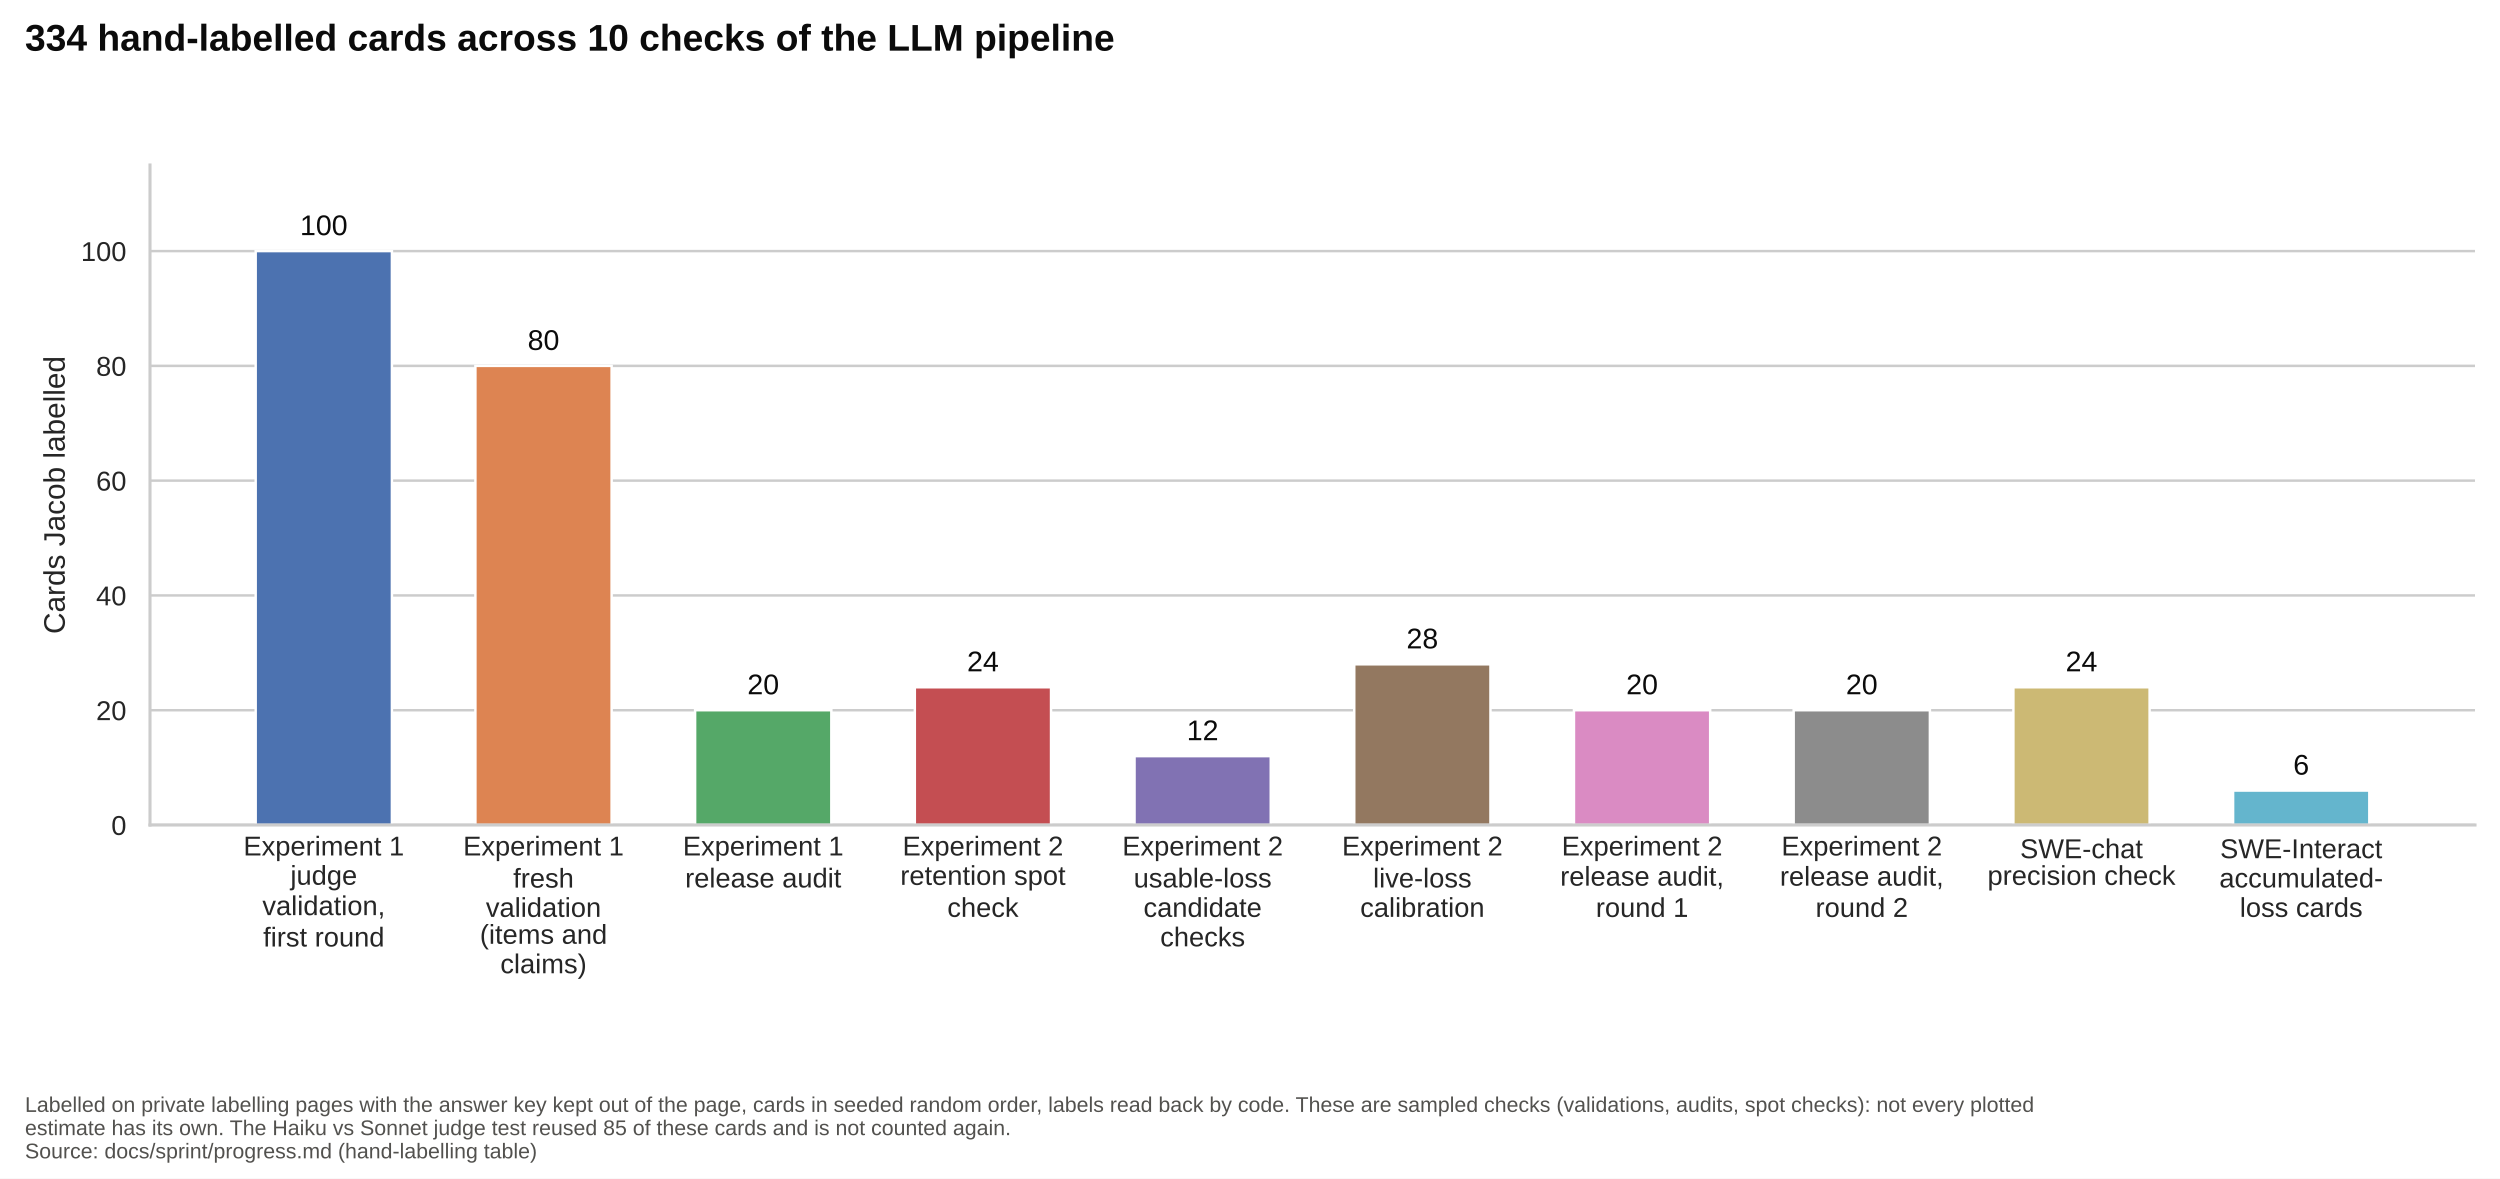
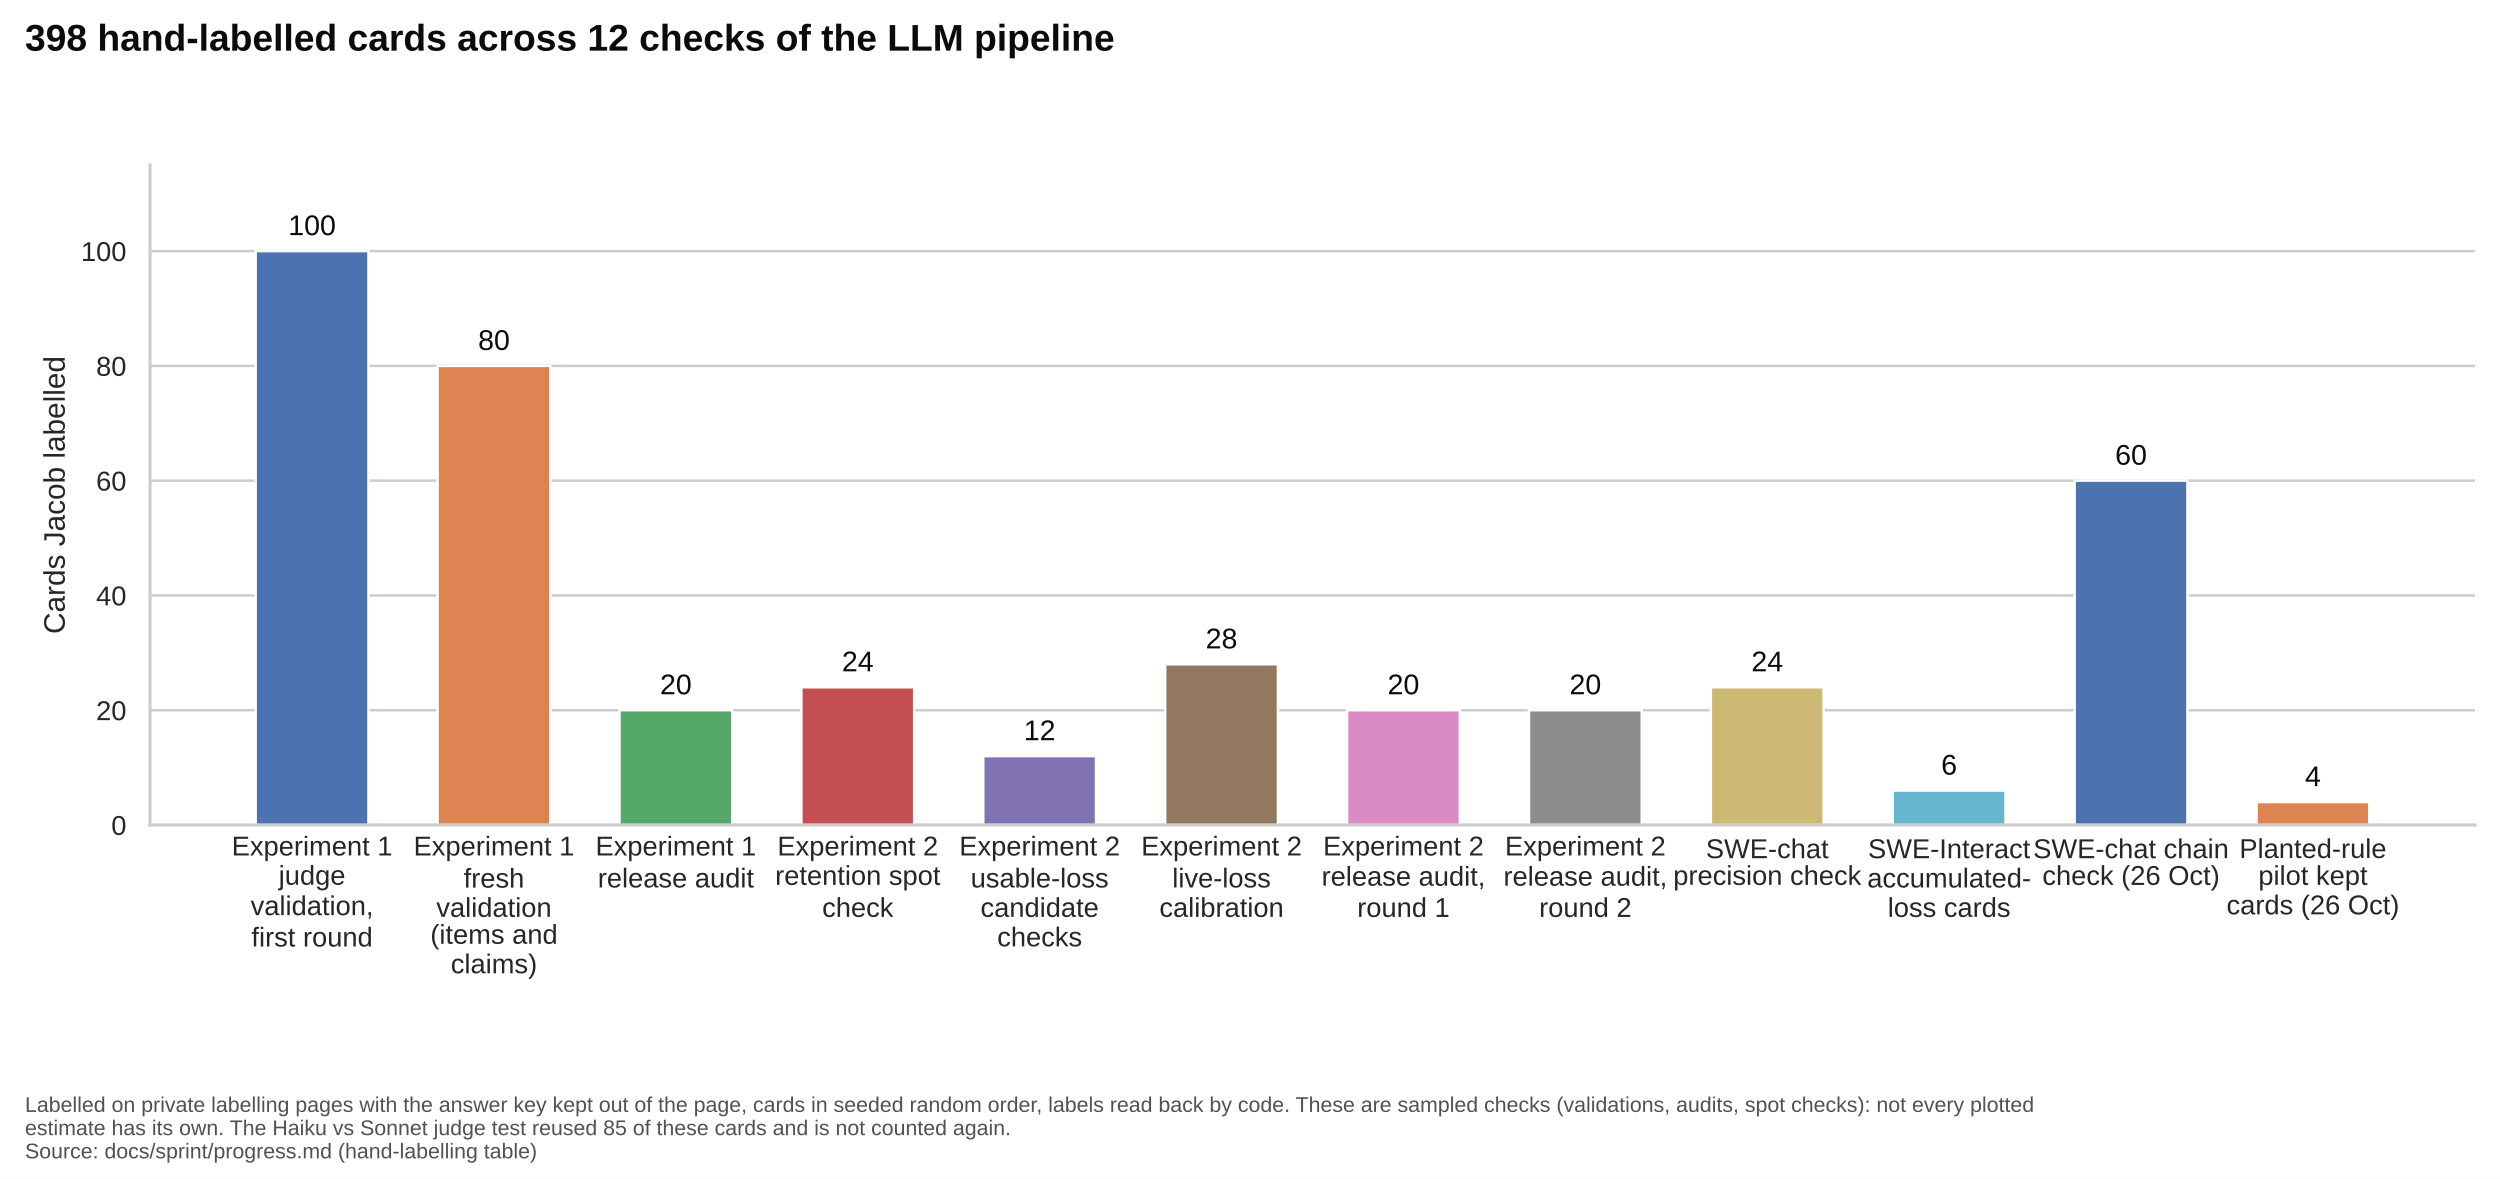
<svg xmlns="http://www.w3.org/2000/svg" width="1008pt" height="475.2pt" viewBox="0 0 1008 475.2" version="1.1">
  <defs>
    <style type="text/css">*{stroke-linejoin: round; stroke-linecap: butt}</style>
  </defs>
  <g id="figure_1">
    <g id="patch_1">
      <path d="M 0 475.2  L 1008 475.2  L 1008 0  L 0 0  z " style="fill: #ffffff" />
    </g>
    <g id="axes_1">
      <g id="patch_2">
        <path d="M 60.48 332.64  L 997.92 332.64  L 997.92 66.528  L 60.48 66.528  z " style="fill: #ffffff" />
      </g>
      <g id="matplotlib.axis_1">
        <g id="xtick_1">
          <g id="text_1">
-             <text style="font-size: 11px; font-family: 'Arial', 'DejaVu Sans', 'Liberation Sans', 'Bitstream Vera Sans', sans-serif; fill: #262626" transform="translate(98.15137 344.9359)">Experiment 1</text>
-             <text style="font-size: 11px; font-family: 'Arial', 'DejaVu Sans', 'Liberation Sans', 'Bitstream Vera Sans', sans-serif; fill: #262626" transform="translate(117.0971 356.7268)">judge</text>
-             <text style="font-size: 11px; font-family: 'Arial', 'DejaVu Sans', 'Liberation Sans', 'Bitstream Vera Sans', sans-serif; fill: #262626" transform="translate(105.7886 368.9775)">validation,</text>
-             <text style="font-size: 11px; font-family: 'Arial', 'DejaVu Sans', 'Liberation Sans', 'Bitstream Vera Sans', sans-serif; fill: #262626" transform="translate(106.1006 381.6304)">first round</text>
-             <text style="font-size: 11px; font-family: 'Arial', 'DejaVu Sans', 'Liberation Sans', 'Bitstream Vera Sans', sans-serif; fill: #262626" transform="translate(130.5532 389.5628)" />
-             <text style="font-size: 11px; font-family: 'Arial', 'DejaVu Sans', 'Liberation Sans', 'Bitstream Vera Sans', sans-serif; fill: #262626" transform="translate(130.5532 401.4345)" />
-             <text style="font-size: 11px; font-family: 'Arial', 'DejaVu Sans', 'Liberation Sans', 'Bitstream Vera Sans', sans-serif; fill: #262626" transform="translate(130.5532 413.3062)" />
+             <text style="font-size: 11px; font-family: 'Arial', 'DejaVu Sans', 'Liberation Sans', 'Bitstream Vera Sans', sans-serif; fill: #262626" transform="translate(93.42463 344.9359)">Experiment 1</text>
+             <text style="font-size: 11px; font-family: 'Arial', 'DejaVu Sans', 'Liberation Sans', 'Bitstream Vera Sans', sans-serif; fill: #262626" transform="translate(112.3704 356.7268)">judge</text>
+             <text style="font-size: 11px; font-family: 'Arial', 'DejaVu Sans', 'Liberation Sans', 'Bitstream Vera Sans', sans-serif; fill: #262626" transform="translate(101.0619 368.9775)">validation,</text>
+             <text style="font-size: 11px; font-family: 'Arial', 'DejaVu Sans', 'Liberation Sans', 'Bitstream Vera Sans', sans-serif; fill: #262626" transform="translate(101.3739 381.6304)">first round</text>
+             <text style="font-size: 11px; font-family: 'Arial', 'DejaVu Sans', 'Liberation Sans', 'Bitstream Vera Sans', sans-serif; fill: #262626" transform="translate(125.8265 389.5628)" />
+             <text style="font-size: 11px; font-family: 'Arial', 'DejaVu Sans', 'Liberation Sans', 'Bitstream Vera Sans', sans-serif; fill: #262626" transform="translate(125.8265 401.4345)" />
+             <text style="font-size: 11px; font-family: 'Arial', 'DejaVu Sans', 'Liberation Sans', 'Bitstream Vera Sans', sans-serif; fill: #262626" transform="translate(125.8265 413.3062)" />
          </g>
        </g>
        <g id="xtick_2">
          <g id="text_2">
-             <text style="font-size: 11px; font-family: 'Arial', 'DejaVu Sans', 'Liberation Sans', 'Bitstream Vera Sans', sans-serif; fill: #262626" transform="translate(186.7395 344.9359)">Experiment 1</text>
-             <text style="font-size: 11px; font-family: 'Arial', 'DejaVu Sans', 'Liberation Sans', 'Bitstream Vera Sans', sans-serif; fill: #262626" transform="translate(206.9151 357.887)">fresh</text>
-             <text style="font-size: 11px; font-family: 'Arial', 'DejaVu Sans', 'Liberation Sans', 'Bitstream Vera Sans', sans-serif; fill: #262626" transform="translate(195.9048 369.6917)">validation</text>
-             <text style="font-size: 11px; font-family: 'Arial', 'DejaVu Sans', 'Liberation Sans', 'Bitstream Vera Sans', sans-serif; fill: #262626" transform="translate(193.4667 380.5373)">(items and</text>
-             <text style="font-size: 11px; font-family: 'Arial', 'DejaVu Sans', 'Liberation Sans', 'Bitstream Vera Sans', sans-serif; fill: #262626" transform="translate(201.7262 392.409)">claims)</text>
-             <text style="font-size: 11px; font-family: 'Arial', 'DejaVu Sans', 'Liberation Sans', 'Bitstream Vera Sans', sans-serif; fill: #262626" transform="translate(219.1414 401.4345)" />
-             <text style="font-size: 11px; font-family: 'Arial', 'DejaVu Sans', 'Liberation Sans', 'Bitstream Vera Sans', sans-serif; fill: #262626" transform="translate(219.1414 413.3062)" />
+             <text style="font-size: 11px; font-family: 'Arial', 'DejaVu Sans', 'Liberation Sans', 'Bitstream Vera Sans', sans-serif; fill: #262626" transform="translate(166.7653 344.9359)">Experiment 1</text>
+             <text style="font-size: 11px; font-family: 'Arial', 'DejaVu Sans', 'Liberation Sans', 'Bitstream Vera Sans', sans-serif; fill: #262626" transform="translate(186.9408 357.887)">fresh</text>
+             <text style="font-size: 11px; font-family: 'Arial', 'DejaVu Sans', 'Liberation Sans', 'Bitstream Vera Sans', sans-serif; fill: #262626" transform="translate(175.9305 369.6917)">validation</text>
+             <text style="font-size: 11px; font-family: 'Arial', 'DejaVu Sans', 'Liberation Sans', 'Bitstream Vera Sans', sans-serif; fill: #262626" transform="translate(173.4925 380.5373)">(items and</text>
+             <text style="font-size: 11px; font-family: 'Arial', 'DejaVu Sans', 'Liberation Sans', 'Bitstream Vera Sans', sans-serif; fill: #262626" transform="translate(181.7519 392.409)">claims)</text>
+             <text style="font-size: 11px; font-family: 'Arial', 'DejaVu Sans', 'Liberation Sans', 'Bitstream Vera Sans', sans-serif; fill: #262626" transform="translate(199.1671 401.4345)" />
+             <text style="font-size: 11px; font-family: 'Arial', 'DejaVu Sans', 'Liberation Sans', 'Bitstream Vera Sans', sans-serif; fill: #262626" transform="translate(199.1671 413.3062)" />
          </g>
        </g>
        <g id="xtick_3">
          <g id="text_3">
-             <text style="font-size: 11px; font-family: 'Arial', 'DejaVu Sans', 'Liberation Sans', 'Bitstream Vera Sans', sans-serif; fill: #262626" transform="translate(275.3277 344.9359)">Experiment 1</text>
-             <text style="font-size: 11px; font-family: 'Arial', 'DejaVu Sans', 'Liberation Sans', 'Bitstream Vera Sans', sans-serif; fill: #262626" transform="translate(276.2386 357.8199)">release audit</text>
-             <text style="font-size: 11px; font-family: 'Arial', 'DejaVu Sans', 'Liberation Sans', 'Bitstream Vera Sans', sans-serif; fill: #262626" transform="translate(307.7296 365.8193)" />
-             <text style="font-size: 11px; font-family: 'Arial', 'DejaVu Sans', 'Liberation Sans', 'Bitstream Vera Sans', sans-serif; fill: #262626" transform="translate(307.7296 377.6911)" />
-             <text style="font-size: 11px; font-family: 'Arial', 'DejaVu Sans', 'Liberation Sans', 'Bitstream Vera Sans', sans-serif; fill: #262626" transform="translate(307.7296 389.5628)" />
-             <text style="font-size: 11px; font-family: 'Arial', 'DejaVu Sans', 'Liberation Sans', 'Bitstream Vera Sans', sans-serif; fill: #262626" transform="translate(307.7296 401.4345)" />
-             <text style="font-size: 11px; font-family: 'Arial', 'DejaVu Sans', 'Liberation Sans', 'Bitstream Vera Sans', sans-serif; fill: #262626" transform="translate(307.7296 413.3062)" />
+             <text style="font-size: 11px; font-family: 'Arial', 'DejaVu Sans', 'Liberation Sans', 'Bitstream Vera Sans', sans-serif; fill: #262626" transform="translate(240.1059 344.9359)">Experiment 1</text>
+             <text style="font-size: 11px; font-family: 'Arial', 'DejaVu Sans', 'Liberation Sans', 'Bitstream Vera Sans', sans-serif; fill: #262626" transform="translate(241.0168 357.8199)">release audit</text>
+             <text style="font-size: 11px; font-family: 'Arial', 'DejaVu Sans', 'Liberation Sans', 'Bitstream Vera Sans', sans-serif; fill: #262626" transform="translate(272.5078 365.8193)" />
+             <text style="font-size: 11px; font-family: 'Arial', 'DejaVu Sans', 'Liberation Sans', 'Bitstream Vera Sans', sans-serif; fill: #262626" transform="translate(272.5078 377.6911)" />
+             <text style="font-size: 11px; font-family: 'Arial', 'DejaVu Sans', 'Liberation Sans', 'Bitstream Vera Sans', sans-serif; fill: #262626" transform="translate(272.5078 389.5628)" />
+             <text style="font-size: 11px; font-family: 'Arial', 'DejaVu Sans', 'Liberation Sans', 'Bitstream Vera Sans', sans-serif; fill: #262626" transform="translate(272.5078 401.4345)" />
+             <text style="font-size: 11px; font-family: 'Arial', 'DejaVu Sans', 'Liberation Sans', 'Bitstream Vera Sans', sans-serif; fill: #262626" transform="translate(272.5078 413.3062)" />
          </g>
        </g>
        <g id="xtick_4">
          <g id="text_4">
-             <text style="font-size: 11px; font-family: 'Arial', 'DejaVu Sans', 'Liberation Sans', 'Bitstream Vera Sans', sans-serif; fill: #262626" transform="translate(363.9159 344.9359)">Experiment 2</text>
-             <text style="font-size: 11px; font-family: 'Arial', 'DejaVu Sans', 'Liberation Sans', 'Bitstream Vera Sans', sans-serif; fill: #262626" transform="translate(362.9929 356.7913)">retention spot</text>
-             <text style="font-size: 11px; font-family: 'Arial', 'DejaVu Sans', 'Liberation Sans', 'Bitstream Vera Sans', sans-serif; fill: #262626" transform="translate(381.9507 369.6917)">check</text>
-             <text style="font-size: 11px; font-family: 'Arial', 'DejaVu Sans', 'Liberation Sans', 'Bitstream Vera Sans', sans-serif; fill: #262626" transform="translate(396.3177 377.6911)" />
-             <text style="font-size: 11px; font-family: 'Arial', 'DejaVu Sans', 'Liberation Sans', 'Bitstream Vera Sans', sans-serif; fill: #262626" transform="translate(396.3177 389.5628)" />
-             <text style="font-size: 11px; font-family: 'Arial', 'DejaVu Sans', 'Liberation Sans', 'Bitstream Vera Sans', sans-serif; fill: #262626" transform="translate(396.3177 401.4345)" />
-             <text style="font-size: 11px; font-family: 'Arial', 'DejaVu Sans', 'Liberation Sans', 'Bitstream Vera Sans', sans-serif; fill: #262626" transform="translate(396.3177 413.3062)" />
+             <text style="font-size: 11px; font-family: 'Arial', 'DejaVu Sans', 'Liberation Sans', 'Bitstream Vera Sans', sans-serif; fill: #262626" transform="translate(313.4465 344.9359)">Experiment 2</text>
+             <text style="font-size: 11px; font-family: 'Arial', 'DejaVu Sans', 'Liberation Sans', 'Bitstream Vera Sans', sans-serif; fill: #262626" transform="translate(312.5236 356.7913)">retention spot</text>
+             <text style="font-size: 11px; font-family: 'Arial', 'DejaVu Sans', 'Liberation Sans', 'Bitstream Vera Sans', sans-serif; fill: #262626" transform="translate(331.4814 369.6917)">check</text>
+             <text style="font-size: 11px; font-family: 'Arial', 'DejaVu Sans', 'Liberation Sans', 'Bitstream Vera Sans', sans-serif; fill: #262626" transform="translate(345.8484 377.6911)" />
+             <text style="font-size: 11px; font-family: 'Arial', 'DejaVu Sans', 'Liberation Sans', 'Bitstream Vera Sans', sans-serif; fill: #262626" transform="translate(345.8484 389.5628)" />
+             <text style="font-size: 11px; font-family: 'Arial', 'DejaVu Sans', 'Liberation Sans', 'Bitstream Vera Sans', sans-serif; fill: #262626" transform="translate(345.8484 401.4345)" />
+             <text style="font-size: 11px; font-family: 'Arial', 'DejaVu Sans', 'Liberation Sans', 'Bitstream Vera Sans', sans-serif; fill: #262626" transform="translate(345.8484 413.3062)" />
          </g>
        </g>
        <g id="xtick_5">
          <g id="text_5">
-             <text style="font-size: 11px; font-family: 'Arial', 'DejaVu Sans', 'Liberation Sans', 'Bitstream Vera Sans', sans-serif; fill: #262626" transform="translate(452.504 344.9359)">Experiment 2</text>
-             <text style="font-size: 11px; font-family: 'Arial', 'DejaVu Sans', 'Liberation Sans', 'Bitstream Vera Sans', sans-serif; fill: #262626" transform="translate(457.0879 357.8199)">usable-loss</text>
-             <text style="font-size: 11px; font-family: 'Arial', 'DejaVu Sans', 'Liberation Sans', 'Bitstream Vera Sans', sans-serif; fill: #262626" transform="translate(461.0548 369.6917)">candidate</text>
-             <text style="font-size: 11px; font-family: 'Arial', 'DejaVu Sans', 'Liberation Sans', 'Bitstream Vera Sans', sans-serif; fill: #262626" transform="translate(467.7889 381.5634)">checks</text>
-             <text style="font-size: 11px; font-family: 'Arial', 'DejaVu Sans', 'Liberation Sans', 'Bitstream Vera Sans', sans-serif; fill: #262626" transform="translate(484.9059 389.5628)" />
-             <text style="font-size: 11px; font-family: 'Arial', 'DejaVu Sans', 'Liberation Sans', 'Bitstream Vera Sans', sans-serif; fill: #262626" transform="translate(484.9059 401.4345)" />
-             <text style="font-size: 11px; font-family: 'Arial', 'DejaVu Sans', 'Liberation Sans', 'Bitstream Vera Sans', sans-serif; fill: #262626" transform="translate(484.9059 413.3062)" />
+             <text style="font-size: 11px; font-family: 'Arial', 'DejaVu Sans', 'Liberation Sans', 'Bitstream Vera Sans', sans-serif; fill: #262626" transform="translate(386.7872 344.9359)">Experiment 2</text>
+             <text style="font-size: 11px; font-family: 'Arial', 'DejaVu Sans', 'Liberation Sans', 'Bitstream Vera Sans', sans-serif; fill: #262626" transform="translate(391.3711 357.8199)">usable-loss</text>
+             <text style="font-size: 11px; font-family: 'Arial', 'DejaVu Sans', 'Liberation Sans', 'Bitstream Vera Sans', sans-serif; fill: #262626" transform="translate(395.338 369.6917)">candidate</text>
+             <text style="font-size: 11px; font-family: 'Arial', 'DejaVu Sans', 'Liberation Sans', 'Bitstream Vera Sans', sans-serif; fill: #262626" transform="translate(402.072 381.5634)">checks</text>
+             <text style="font-size: 11px; font-family: 'Arial', 'DejaVu Sans', 'Liberation Sans', 'Bitstream Vera Sans', sans-serif; fill: #262626" transform="translate(419.189 389.5628)" />
+             <text style="font-size: 11px; font-family: 'Arial', 'DejaVu Sans', 'Liberation Sans', 'Bitstream Vera Sans', sans-serif; fill: #262626" transform="translate(419.189 401.4345)" />
+             <text style="font-size: 11px; font-family: 'Arial', 'DejaVu Sans', 'Liberation Sans', 'Bitstream Vera Sans', sans-serif; fill: #262626" transform="translate(419.189 413.3062)" />
          </g>
        </g>
        <g id="xtick_6">
          <g id="text_6">
-             <text style="font-size: 11px; font-family: 'Arial', 'DejaVu Sans', 'Liberation Sans', 'Bitstream Vera Sans', sans-serif; fill: #262626" transform="translate(541.0922 344.9359)">Experiment 2</text>
-             <text style="font-size: 11px; font-family: 'Arial', 'DejaVu Sans', 'Liberation Sans', 'Bitstream Vera Sans', sans-serif; fill: #262626" transform="translate(553.6296 357.8199)">live-loss</text>
-             <text style="font-size: 11px; font-family: 'Arial', 'DejaVu Sans', 'Liberation Sans', 'Bitstream Vera Sans', sans-serif; fill: #262626" transform="translate(548.4261 369.6917)">calibration</text>
-             <text style="font-size: 11px; font-family: 'Arial', 'DejaVu Sans', 'Liberation Sans', 'Bitstream Vera Sans', sans-serif; fill: #262626" transform="translate(573.4941 377.6911)" />
-             <text style="font-size: 11px; font-family: 'Arial', 'DejaVu Sans', 'Liberation Sans', 'Bitstream Vera Sans', sans-serif; fill: #262626" transform="translate(573.4941 389.5628)" />
-             <text style="font-size: 11px; font-family: 'Arial', 'DejaVu Sans', 'Liberation Sans', 'Bitstream Vera Sans', sans-serif; fill: #262626" transform="translate(573.4941 401.4345)" />
-             <text style="font-size: 11px; font-family: 'Arial', 'DejaVu Sans', 'Liberation Sans', 'Bitstream Vera Sans', sans-serif; fill: #262626" transform="translate(573.4941 413.3062)" />
+             <text style="font-size: 11px; font-family: 'Arial', 'DejaVu Sans', 'Liberation Sans', 'Bitstream Vera Sans', sans-serif; fill: #262626" transform="translate(460.1278 344.9359)">Experiment 2</text>
+             <text style="font-size: 11px; font-family: 'Arial', 'DejaVu Sans', 'Liberation Sans', 'Bitstream Vera Sans', sans-serif; fill: #262626" transform="translate(472.6652 357.8199)">live-loss</text>
+             <text style="font-size: 11px; font-family: 'Arial', 'DejaVu Sans', 'Liberation Sans', 'Bitstream Vera Sans', sans-serif; fill: #262626" transform="translate(467.4617 369.6917)">calibration</text>
+             <text style="font-size: 11px; font-family: 'Arial', 'DejaVu Sans', 'Liberation Sans', 'Bitstream Vera Sans', sans-serif; fill: #262626" transform="translate(492.5297 377.6911)" />
+             <text style="font-size: 11px; font-family: 'Arial', 'DejaVu Sans', 'Liberation Sans', 'Bitstream Vera Sans', sans-serif; fill: #262626" transform="translate(492.5297 389.5628)" />
+             <text style="font-size: 11px; font-family: 'Arial', 'DejaVu Sans', 'Liberation Sans', 'Bitstream Vera Sans', sans-serif; fill: #262626" transform="translate(492.5297 401.4345)" />
+             <text style="font-size: 11px; font-family: 'Arial', 'DejaVu Sans', 'Liberation Sans', 'Bitstream Vera Sans', sans-serif; fill: #262626" transform="translate(492.5297 413.3062)" />
          </g>
        </g>
        <g id="xtick_7">
          <g id="text_7">
-             <text style="font-size: 11px; font-family: 'Arial', 'DejaVu Sans', 'Liberation Sans', 'Bitstream Vera Sans', sans-serif; fill: #262626" transform="translate(629.6804 344.9359)">Experiment 2</text>
-             <text style="font-size: 11px; font-family: 'Arial', 'DejaVu Sans', 'Liberation Sans', 'Bitstream Vera Sans', sans-serif; fill: #262626" transform="translate(629.0633 357.1058)">release audit,</text>
-             <text style="font-size: 11px; font-family: 'Arial', 'DejaVu Sans', 'Liberation Sans', 'Bitstream Vera Sans', sans-serif; fill: #262626" transform="translate(643.4304 369.708)">round 1</text>
-             <text style="font-size: 11px; font-family: 'Arial', 'DejaVu Sans', 'Liberation Sans', 'Bitstream Vera Sans', sans-serif; fill: #262626" transform="translate(662.0823 377.6911)" />
-             <text style="font-size: 11px; font-family: 'Arial', 'DejaVu Sans', 'Liberation Sans', 'Bitstream Vera Sans', sans-serif; fill: #262626" transform="translate(662.0823 389.5628)" />
-             <text style="font-size: 11px; font-family: 'Arial', 'DejaVu Sans', 'Liberation Sans', 'Bitstream Vera Sans', sans-serif; fill: #262626" transform="translate(662.0823 401.4345)" />
-             <text style="font-size: 11px; font-family: 'Arial', 'DejaVu Sans', 'Liberation Sans', 'Bitstream Vera Sans', sans-serif; fill: #262626" transform="translate(662.0823 413.3062)" />
+             <text style="font-size: 11px; font-family: 'Arial', 'DejaVu Sans', 'Liberation Sans', 'Bitstream Vera Sans', sans-serif; fill: #262626" transform="translate(533.4684 344.9359)">Experiment 2</text>
+             <text style="font-size: 11px; font-family: 'Arial', 'DejaVu Sans', 'Liberation Sans', 'Bitstream Vera Sans', sans-serif; fill: #262626" transform="translate(532.8514 357.1058)">release audit,</text>
+             <text style="font-size: 11px; font-family: 'Arial', 'DejaVu Sans', 'Liberation Sans', 'Bitstream Vera Sans', sans-serif; fill: #262626" transform="translate(547.2184 369.708)">round 1</text>
+             <text style="font-size: 11px; font-family: 'Arial', 'DejaVu Sans', 'Liberation Sans', 'Bitstream Vera Sans', sans-serif; fill: #262626" transform="translate(565.8703 377.6911)" />
+             <text style="font-size: 11px; font-family: 'Arial', 'DejaVu Sans', 'Liberation Sans', 'Bitstream Vera Sans', sans-serif; fill: #262626" transform="translate(565.8703 389.5628)" />
+             <text style="font-size: 11px; font-family: 'Arial', 'DejaVu Sans', 'Liberation Sans', 'Bitstream Vera Sans', sans-serif; fill: #262626" transform="translate(565.8703 401.4345)" />
+             <text style="font-size: 11px; font-family: 'Arial', 'DejaVu Sans', 'Liberation Sans', 'Bitstream Vera Sans', sans-serif; fill: #262626" transform="translate(565.8703 413.3062)" />
          </g>
        </g>
        <g id="xtick_8">
          <g id="text_8">
-             <text style="font-size: 11px; font-family: 'Arial', 'DejaVu Sans', 'Liberation Sans', 'Bitstream Vera Sans', sans-serif; fill: #262626" transform="translate(718.2685 344.9359)">Experiment 2</text>
-             <text style="font-size: 11px; font-family: 'Arial', 'DejaVu Sans', 'Liberation Sans', 'Bitstream Vera Sans', sans-serif; fill: #262626" transform="translate(717.6515 357.1058)">release audit,</text>
-             <text style="font-size: 11px; font-family: 'Arial', 'DejaVu Sans', 'Liberation Sans', 'Bitstream Vera Sans', sans-serif; fill: #262626" transform="translate(732.0185 369.708)">round 2</text>
-             <text style="font-size: 11px; font-family: 'Arial', 'DejaVu Sans', 'Liberation Sans', 'Bitstream Vera Sans', sans-serif; fill: #262626" transform="translate(750.6704 377.6911)" />
-             <text style="font-size: 11px; font-family: 'Arial', 'DejaVu Sans', 'Liberation Sans', 'Bitstream Vera Sans', sans-serif; fill: #262626" transform="translate(750.6704 389.5628)" />
-             <text style="font-size: 11px; font-family: 'Arial', 'DejaVu Sans', 'Liberation Sans', 'Bitstream Vera Sans', sans-serif; fill: #262626" transform="translate(750.6704 401.4345)" />
-             <text style="font-size: 11px; font-family: 'Arial', 'DejaVu Sans', 'Liberation Sans', 'Bitstream Vera Sans', sans-serif; fill: #262626" transform="translate(750.6704 413.3062)" />
+             <text style="font-size: 11px; font-family: 'Arial', 'DejaVu Sans', 'Liberation Sans', 'Bitstream Vera Sans', sans-serif; fill: #262626" transform="translate(606.8091 344.9359)">Experiment 2</text>
+             <text style="font-size: 11px; font-family: 'Arial', 'DejaVu Sans', 'Liberation Sans', 'Bitstream Vera Sans', sans-serif; fill: #262626" transform="translate(606.192 357.1058)">release audit,</text>
+             <text style="font-size: 11px; font-family: 'Arial', 'DejaVu Sans', 'Liberation Sans', 'Bitstream Vera Sans', sans-serif; fill: #262626" transform="translate(620.5591 369.708)">round 2</text>
+             <text style="font-size: 11px; font-family: 'Arial', 'DejaVu Sans', 'Liberation Sans', 'Bitstream Vera Sans', sans-serif; fill: #262626" transform="translate(639.211 377.6911)" />
+             <text style="font-size: 11px; font-family: 'Arial', 'DejaVu Sans', 'Liberation Sans', 'Bitstream Vera Sans', sans-serif; fill: #262626" transform="translate(639.211 389.5628)" />
+             <text style="font-size: 11px; font-family: 'Arial', 'DejaVu Sans', 'Liberation Sans', 'Bitstream Vera Sans', sans-serif; fill: #262626" transform="translate(639.211 401.4345)" />
+             <text style="font-size: 11px; font-family: 'Arial', 'DejaVu Sans', 'Liberation Sans', 'Bitstream Vera Sans', sans-serif; fill: #262626" transform="translate(639.211 413.3062)" />
          </g>
        </g>
        <g id="xtick_9">
          <g id="text_9">
-             <text style="font-size: 11px; font-family: 'Arial', 'DejaVu Sans', 'Liberation Sans', 'Bitstream Vera Sans', sans-serif; fill: #262626" transform="translate(814.5034 346.0127)">SWE-chat</text>
-             <text style="font-size: 11px; font-family: 'Arial', 'DejaVu Sans', 'Liberation Sans', 'Bitstream Vera Sans', sans-serif; fill: #262626" transform="translate(801.3541 356.7913)">precision check</text>
-             <text style="font-size: 11px; font-family: 'Arial', 'DejaVu Sans', 'Liberation Sans', 'Bitstream Vera Sans', sans-serif; fill: #262626" transform="translate(839.2586 365.8193)" />
-             <text style="font-size: 11px; font-family: 'Arial', 'DejaVu Sans', 'Liberation Sans', 'Bitstream Vera Sans', sans-serif; fill: #262626" transform="translate(839.2586 377.6911)" />
-             <text style="font-size: 11px; font-family: 'Arial', 'DejaVu Sans', 'Liberation Sans', 'Bitstream Vera Sans', sans-serif; fill: #262626" transform="translate(839.2586 389.5628)" />
-             <text style="font-size: 11px; font-family: 'Arial', 'DejaVu Sans', 'Liberation Sans', 'Bitstream Vera Sans', sans-serif; fill: #262626" transform="translate(839.2586 401.4345)" />
-             <text style="font-size: 11px; font-family: 'Arial', 'DejaVu Sans', 'Liberation Sans', 'Bitstream Vera Sans', sans-serif; fill: #262626" transform="translate(839.2586 413.3062)" />
+             <text style="font-size: 11px; font-family: 'Arial', 'DejaVu Sans', 'Liberation Sans', 'Bitstream Vera Sans', sans-serif; fill: #262626" transform="translate(687.7964 346.0127)">SWE-chat</text>
+             <text style="font-size: 11px; font-family: 'Arial', 'DejaVu Sans', 'Liberation Sans', 'Bitstream Vera Sans', sans-serif; fill: #262626" transform="translate(674.6471 356.7913)">precision check</text>
+             <text style="font-size: 11px; font-family: 'Arial', 'DejaVu Sans', 'Liberation Sans', 'Bitstream Vera Sans', sans-serif; fill: #262626" transform="translate(712.5516 365.8193)" />
+             <text style="font-size: 11px; font-family: 'Arial', 'DejaVu Sans', 'Liberation Sans', 'Bitstream Vera Sans', sans-serif; fill: #262626" transform="translate(712.5516 377.6911)" />
+             <text style="font-size: 11px; font-family: 'Arial', 'DejaVu Sans', 'Liberation Sans', 'Bitstream Vera Sans', sans-serif; fill: #262626" transform="translate(712.5516 389.5628)" />
+             <text style="font-size: 11px; font-family: 'Arial', 'DejaVu Sans', 'Liberation Sans', 'Bitstream Vera Sans', sans-serif; fill: #262626" transform="translate(712.5516 401.4345)" />
+             <text style="font-size: 11px; font-family: 'Arial', 'DejaVu Sans', 'Liberation Sans', 'Bitstream Vera Sans', sans-serif; fill: #262626" transform="translate(712.5516 413.3062)" />
          </g>
        </g>
        <g id="xtick_10">
          <g id="text_10">
-             <text style="font-size: 11px; font-family: 'Arial', 'DejaVu Sans', 'Liberation Sans', 'Bitstream Vera Sans', sans-serif; fill: #262626" transform="translate(895.1458 346.0127)">SWE-Interact</text>
-             <text style="font-size: 11px; font-family: 'Arial', 'DejaVu Sans', 'Liberation Sans', 'Bitstream Vera Sans', sans-serif; fill: #262626" transform="translate(894.833 357.8199)">accumulated-</text>
-             <text style="font-size: 11px; font-family: 'Arial', 'DejaVu Sans', 'Liberation Sans', 'Bitstream Vera Sans', sans-serif; fill: #262626" transform="translate(903.0899 369.6917)">loss cards</text>
-             <text style="font-size: 11px; font-family: 'Arial', 'DejaVu Sans', 'Liberation Sans', 'Bitstream Vera Sans', sans-serif; fill: #262626" transform="translate(927.8468 377.6911)" />
-             <text style="font-size: 11px; font-family: 'Arial', 'DejaVu Sans', 'Liberation Sans', 'Bitstream Vera Sans', sans-serif; fill: #262626" transform="translate(927.8468 389.5628)" />
-             <text style="font-size: 11px; font-family: 'Arial', 'DejaVu Sans', 'Liberation Sans', 'Bitstream Vera Sans', sans-serif; fill: #262626" transform="translate(927.8468 401.4345)" />
-             <text style="font-size: 11px; font-family: 'Arial', 'DejaVu Sans', 'Liberation Sans', 'Bitstream Vera Sans', sans-serif; fill: #262626" transform="translate(927.8468 413.3062)" />
+             <text style="font-size: 11px; font-family: 'Arial', 'DejaVu Sans', 'Liberation Sans', 'Bitstream Vera Sans', sans-serif; fill: #262626" transform="translate(753.1913 346.0127)">SWE-Interact</text>
+             <text style="font-size: 11px; font-family: 'Arial', 'DejaVu Sans', 'Liberation Sans', 'Bitstream Vera Sans', sans-serif; fill: #262626" transform="translate(752.8785 357.8199)">accumulated-</text>
+             <text style="font-size: 11px; font-family: 'Arial', 'DejaVu Sans', 'Liberation Sans', 'Bitstream Vera Sans', sans-serif; fill: #262626" transform="translate(761.1353 369.6917)">loss cards</text>
+             <text style="font-size: 11px; font-family: 'Arial', 'DejaVu Sans', 'Liberation Sans', 'Bitstream Vera Sans', sans-serif; fill: #262626" transform="translate(785.8922 377.6911)" />
+             <text style="font-size: 11px; font-family: 'Arial', 'DejaVu Sans', 'Liberation Sans', 'Bitstream Vera Sans', sans-serif; fill: #262626" transform="translate(785.8922 389.5628)" />
+             <text style="font-size: 11px; font-family: 'Arial', 'DejaVu Sans', 'Liberation Sans', 'Bitstream Vera Sans', sans-serif; fill: #262626" transform="translate(785.8922 401.4345)" />
+             <text style="font-size: 11px; font-family: 'Arial', 'DejaVu Sans', 'Liberation Sans', 'Bitstream Vera Sans', sans-serif; fill: #262626" transform="translate(785.8922 413.3062)" />
+           </g>
+         </g>
+         <g id="xtick_11">
+           <g id="text_11">
+             <text style="font-size: 11px; font-family: 'Arial', 'DejaVu Sans', 'Liberation Sans', 'Bitstream Vera Sans', sans-serif; fill: #262626" transform="translate(819.8022 346.0127)">SWE-chat chain</text>
+             <text style="font-size: 11px; font-family: 'Arial', 'DejaVu Sans', 'Liberation Sans', 'Bitstream Vera Sans', sans-serif; fill: #262626" transform="translate(823.4743 356.7973)">check (26 Oct)</text>
+             <text style="font-size: 11px; font-family: 'Arial', 'DejaVu Sans', 'Liberation Sans', 'Bitstream Vera Sans', sans-serif; fill: #262626" transform="translate(859.2329 365.8193)" />
+             <text style="font-size: 11px; font-family: 'Arial', 'DejaVu Sans', 'Liberation Sans', 'Bitstream Vera Sans', sans-serif; fill: #262626" transform="translate(859.2329 377.6911)" />
+             <text style="font-size: 11px; font-family: 'Arial', 'DejaVu Sans', 'Liberation Sans', 'Bitstream Vera Sans', sans-serif; fill: #262626" transform="translate(859.2329 389.5628)" />
+             <text style="font-size: 11px; font-family: 'Arial', 'DejaVu Sans', 'Liberation Sans', 'Bitstream Vera Sans', sans-serif; fill: #262626" transform="translate(859.2329 401.4345)" />
+             <text style="font-size: 11px; font-family: 'Arial', 'DejaVu Sans', 'Liberation Sans', 'Bitstream Vera Sans', sans-serif; fill: #262626" transform="translate(859.2329 413.3062)" />
+           </g>
+         </g>
+         <g id="xtick_12">
+           <g id="text_12">
+             <text style="font-size: 11px; font-family: 'Arial', 'DejaVu Sans', 'Liberation Sans', 'Bitstream Vera Sans', sans-serif; fill: #262626" transform="translate(902.919 345.9482)">Planted-rule</text>
+             <text style="font-size: 11px; font-family: 'Arial', 'DejaVu Sans', 'Liberation Sans', 'Bitstream Vera Sans', sans-serif; fill: #262626" transform="translate(910.5615 356.7913)">pilot kept</text>
+             <text style="font-size: 11px; font-family: 'Arial', 'DejaVu Sans', 'Liberation Sans', 'Bitstream Vera Sans', sans-serif; fill: #262626" transform="translate(897.7336 368.669)">cards (26 Oct)</text>
+             <text style="font-size: 11px; font-family: 'Arial', 'DejaVu Sans', 'Liberation Sans', 'Bitstream Vera Sans', sans-serif; fill: #262626" transform="translate(932.5735 377.6911)" />
+             <text style="font-size: 11px; font-family: 'Arial', 'DejaVu Sans', 'Liberation Sans', 'Bitstream Vera Sans', sans-serif; fill: #262626" transform="translate(932.5735 389.5628)" />
+             <text style="font-size: 11px; font-family: 'Arial', 'DejaVu Sans', 'Liberation Sans', 'Bitstream Vera Sans', sans-serif; fill: #262626" transform="translate(932.5735 401.4345)" />
+             <text style="font-size: 11px; font-family: 'Arial', 'DejaVu Sans', 'Liberation Sans', 'Bitstream Vera Sans', sans-serif; fill: #262626" transform="translate(932.5735 413.3062)" />
          </g>
        </g>
      </g>
      <g id="matplotlib.axis_2">
        <g id="ytick_1">
          <g id="line2d_1">
-             <path d="M 60.48 332.64  L 997.92 332.64  " clip-path="url(#pb6bb6d85d2)" style="fill: none; stroke: #cccccc; stroke-linecap: round" />
-           </g>
-           <g id="text_11">
+             <path d="M 60.48 332.64  L 997.92 332.64  " clip-path="url(#pa741f10c88)" style="fill: none; stroke: #cccccc; stroke-linecap: round" />
+           </g>
+           <g id="text_13">
            <text style="font-size: 11px; font-family: 'Arial', 'DejaVu Sans', 'Liberation Sans', 'Bitstream Vera Sans', sans-serif; text-anchor: end; fill: #262626" x="50.98" y="336.644" transform="rotate(-0 50.98 336.6442)">0</text>
          </g>
        </g>
        <g id="ytick_2">
          <g id="line2d_2">
-             <path d="M 60.48 286.36  L 997.92 286.36  " clip-path="url(#pb6bb6d85d2)" style="fill: none; stroke: #cccccc; stroke-linecap: round" />
-           </g>
-           <g id="text_12">
+             <path d="M 60.48 286.36  L 997.92 286.36  " clip-path="url(#pa741f10c88)" style="fill: none; stroke: #cccccc; stroke-linecap: round" />
+           </g>
+           <g id="text_14">
            <text style="font-size: 11px; font-family: 'Arial', 'DejaVu Sans', 'Liberation Sans', 'Bitstream Vera Sans', sans-serif; text-anchor: end; fill: #262626" x="50.98" y="290.364" transform="rotate(-0 50.98 290.3638)">20</text>
          </g>
        </g>
        <g id="ytick_3">
          <g id="line2d_3">
-             <path d="M 60.48 240.079  L 997.92 240.079  " clip-path="url(#pb6bb6d85d2)" style="fill: none; stroke: #cccccc; stroke-linecap: round" />
-           </g>
-           <g id="text_13">
+             <path d="M 60.48 240.079  L 997.92 240.079  " clip-path="url(#pa741f10c88)" style="fill: none; stroke: #cccccc; stroke-linecap: round" />
+           </g>
+           <g id="text_15">
            <text style="font-size: 11px; font-family: 'Arial', 'DejaVu Sans', 'Liberation Sans', 'Bitstream Vera Sans', sans-serif; text-anchor: end; fill: #262626" x="50.98" y="244.083" transform="rotate(-0 50.98 244.0835)">40</text>
          </g>
        </g>
        <g id="ytick_4">
          <g id="line2d_4">
-             <path d="M 60.48 193.799  L 997.92 193.799  " clip-path="url(#pb6bb6d85d2)" style="fill: none; stroke: #cccccc; stroke-linecap: round" />
-           </g>
-           <g id="text_14">
+             <path d="M 60.48 193.799  L 997.92 193.799  " clip-path="url(#pa741f10c88)" style="fill: none; stroke: #cccccc; stroke-linecap: round" />
+           </g>
+           <g id="text_16">
            <text style="font-size: 11px; font-family: 'Arial', 'DejaVu Sans', 'Liberation Sans', 'Bitstream Vera Sans', sans-serif; text-anchor: end; fill: #262626" x="50.98" y="197.803" transform="rotate(-0 50.98 197.8031)">60</text>
          </g>
        </g>
        <g id="ytick_5">
          <g id="line2d_5">
-             <path d="M 60.48 147.519  L 997.92 147.519  " clip-path="url(#pb6bb6d85d2)" style="fill: none; stroke: #cccccc; stroke-linecap: round" />
-           </g>
-           <g id="text_15">
+             <path d="M 60.48 147.519  L 997.92 147.519  " clip-path="url(#pa741f10c88)" style="fill: none; stroke: #cccccc; stroke-linecap: round" />
+           </g>
+           <g id="text_17">
            <text style="font-size: 11px; font-family: 'Arial', 'DejaVu Sans', 'Liberation Sans', 'Bitstream Vera Sans', sans-serif; text-anchor: end; fill: #262626" x="50.98" y="151.523" transform="rotate(-0 50.98 151.5228)">80</text>
          </g>
        </g>
        <g id="ytick_6">
          <g id="line2d_6">
-             <path d="M 60.48 101.238  L 997.92 101.238  " clip-path="url(#pb6bb6d85d2)" style="fill: none; stroke: #cccccc; stroke-linecap: round" />
-           </g>
-           <g id="text_16">
+             <path d="M 60.48 101.238  L 997.92 101.238  " clip-path="url(#pa741f10c88)" style="fill: none; stroke: #cccccc; stroke-linecap: round" />
+           </g>
+           <g id="text_18">
            <text style="font-size: 11px; font-family: 'Arial', 'DejaVu Sans', 'Liberation Sans', 'Bitstream Vera Sans', sans-serif; text-anchor: end; fill: #262626" x="50.98" y="105.242" transform="rotate(-0 50.98 105.2424)">100</text>
          </g>
        </g>
-         <g id="text_17">
+         <g id="text_19">
          <text style="font-size: 12px; font-family: 'Arial', 'DejaVu Sans', 'Liberation Sans', 'Bitstream Vera Sans', sans-serif; text-anchor: middle; fill: #262626" x="26.104" y="199.584" transform="rotate(-90 26.10352 199.584)">Cards Jacob labelled</text>
        </g>
      </g>
      <g id="patch_3">
-         <path d="M 103.091 332.64  L 158.016 332.64  L 158.016 101.238  L 103.091 101.238  z " clip-path="url(#pb6bb6d85d2)" style="fill: #4c72b0; stroke: #ffffff; stroke-linejoin: miter" />
+         <path d="M 103.091 332.64  L 148.562 332.64  L 148.562 101.238  L 103.091 101.238  z " clip-path="url(#pa741f10c88)" style="fill: #4c72b0; stroke: #ffffff; stroke-linejoin: miter" />
      </g>
      <g id="patch_4">
-         <path d="M 191.679 332.64  L 246.604 332.64  L 246.604 147.519  L 191.679 147.519  z " clip-path="url(#pb6bb6d85d2)" style="fill: #dd8452; stroke: #ffffff; stroke-linejoin: miter" />
+         <path d="M 176.432 332.64  L 221.903 332.64  L 221.903 147.519  L 176.432 147.519  z " clip-path="url(#pa741f10c88)" style="fill: #dd8452; stroke: #ffffff; stroke-linejoin: miter" />
      </g>
      <g id="patch_5">
-         <path d="M 280.267 332.64  L 335.192 332.64  L 335.192 286.36  L 280.267 286.36  z " clip-path="url(#pb6bb6d85d2)" style="fill: #55a868; stroke: #ffffff; stroke-linejoin: miter" />
+         <path d="M 249.772 332.64  L 295.243 332.64  L 295.243 286.36  L 249.772 286.36  z " clip-path="url(#pa741f10c88)" style="fill: #55a868; stroke: #ffffff; stroke-linejoin: miter" />
      </g>
      <g id="patch_6">
-         <path d="M 368.855 332.64  L 423.78 332.64  L 423.78 277.104  L 368.855 277.104  z " clip-path="url(#pb6bb6d85d2)" style="fill: #c44e52; stroke: #ffffff; stroke-linejoin: miter" />
+         <path d="M 323.113 332.64  L 368.584 332.64  L 368.584 277.104  L 323.113 277.104  z " clip-path="url(#pa741f10c88)" style="fill: #c44e52; stroke: #ffffff; stroke-linejoin: miter" />
      </g>
      <g id="patch_7">
-         <path d="M 457.444 332.64  L 512.368 332.64  L 512.368 304.872  L 457.444 304.872  z " clip-path="url(#pb6bb6d85d2)" style="fill: #8172b3; stroke: #ffffff; stroke-linejoin: miter" />
+         <path d="M 396.453 332.64  L 441.925 332.64  L 441.925 304.872  L 396.453 304.872  z " clip-path="url(#pa741f10c88)" style="fill: #8172b3; stroke: #ffffff; stroke-linejoin: miter" />
      </g>
      <g id="patch_8">
-         <path d="M 546.032 332.64  L 600.956 332.64  L 600.956 267.848  L 546.032 267.848  z " clip-path="url(#pb6bb6d85d2)" style="fill: #937860; stroke: #ffffff; stroke-linejoin: miter" />
+         <path d="M 469.794 332.64  L 515.265 332.64  L 515.265 267.848  L 469.794 267.848  z " clip-path="url(#pa741f10c88)" style="fill: #937860; stroke: #ffffff; stroke-linejoin: miter" />
      </g>
      <g id="patch_9">
-         <path d="M 634.62 332.64  L 689.545 332.64  L 689.545 286.36  L 634.62 286.36  z " clip-path="url(#pb6bb6d85d2)" style="fill: #da8bc3; stroke: #ffffff; stroke-linejoin: miter" />
+         <path d="M 543.135 332.64  L 588.606 332.64  L 588.606 286.36  L 543.135 286.36  z " clip-path="url(#pa741f10c88)" style="fill: #da8bc3; stroke: #ffffff; stroke-linejoin: miter" />
      </g>
      <g id="patch_10">
-         <path d="M 723.208 332.64  L 778.133 332.64  L 778.133 286.36  L 723.208 286.36  z " clip-path="url(#pb6bb6d85d2)" style="fill: #8c8c8c; stroke: #ffffff; stroke-linejoin: miter" />
+         <path d="M 616.475 332.64  L 661.947 332.64  L 661.947 286.36  L 616.475 286.36  z " clip-path="url(#pa741f10c88)" style="fill: #8c8c8c; stroke: #ffffff; stroke-linejoin: miter" />
      </g>
      <g id="patch_11">
-         <path d="M 811.796 332.64  L 866.721 332.64  L 866.721 277.104  L 811.796 277.104  z " clip-path="url(#pb6bb6d85d2)" style="fill: #ccb974; stroke: #ffffff; stroke-linejoin: miter" />
+         <path d="M 689.816 332.64  L 735.287 332.64  L 735.287 277.104  L 689.816 277.104  z " clip-path="url(#pa741f10c88)" style="fill: #ccb974; stroke: #ffffff; stroke-linejoin: miter" />
      </g>
      <g id="patch_12">
-         <path d="M 900.384 332.64  L 955.309 332.64  L 955.309 318.756  L 900.384 318.756  z " clip-path="url(#pb6bb6d85d2)" style="fill: #64b5cd; stroke: #ffffff; stroke-linejoin: miter" />
+         <path d="M 763.157 332.64  L 808.628 332.64  L 808.628 318.756  L 763.157 318.756  z " clip-path="url(#pa741f10c88)" style="fill: #64b5cd; stroke: #ffffff; stroke-linejoin: miter" />
      </g>
      <g id="patch_13">
+         <path d="M 836.497 332.64  L 881.968 332.64  L 881.968 193.799  L 836.497 193.799  z " clip-path="url(#pa741f10c88)" style="fill: #4c72b0; stroke: #ffffff; stroke-linejoin: miter" />
+       </g>
+       <g id="patch_14">
+         <path d="M 909.838 332.64  L 955.309 332.64  L 955.309 323.384  L 909.838 323.384  z " clip-path="url(#pa741f10c88)" style="fill: #dd8452; stroke: #ffffff; stroke-linejoin: miter" />
+       </g>
+       <g id="patch_15">
        <path d="M 60.48 332.64  L 60.48 66.528  " style="fill: none; stroke: #cccccc; stroke-width: 1.25; stroke-linejoin: miter; stroke-linecap: square" />
      </g>
-       <g id="patch_14">
+       <g id="patch_16">
        <path d="M 60.48 332.64  L 997.92 332.64  " style="fill: none; stroke: #cccccc; stroke-width: 1.25; stroke-linejoin: miter; stroke-linecap: square" />
      </g>
-       <g id="text_18">
-         <text style="font-size: 11.5px; font-family: 'Arial', 'DejaVu Sans', 'Liberation Sans', 'Bitstream Vera Sans', sans-serif; text-anchor: middle; fill: #0b0b0b" x="130.553" y="94.818" transform="rotate(-0 130.5532 94.81809)">100</text>
-       </g>
-       <g id="text_19">
-         <text style="font-size: 11.5px; font-family: 'Arial', 'DejaVu Sans', 'Liberation Sans', 'Bitstream Vera Sans', sans-serif; text-anchor: middle; fill: #0b0b0b" x="219.141" y="141.098" transform="rotate(-0 219.1414 141.0984)">80</text>
-       </g>
      <g id="text_20">
-         <text style="font-size: 11.5px; font-family: 'Arial', 'DejaVu Sans', 'Liberation Sans', 'Bitstream Vera Sans', sans-serif; text-anchor: middle; fill: #0b0b0b" x="307.73" y="279.939" transform="rotate(-0 307.7296 279.9395)">20</text>
+         <text style="font-size: 11.5px; font-family: 'Arial', 'DejaVu Sans', 'Liberation Sans', 'Bitstream Vera Sans', sans-serif; text-anchor: middle; fill: #0b0b0b" x="125.827" y="94.818" transform="rotate(-0 125.8265 94.81809)">100</text>
      </g>
      <g id="text_21">
-         <text style="font-size: 11.5px; font-family: 'Arial', 'DejaVu Sans', 'Liberation Sans', 'Bitstream Vera Sans', sans-serif; text-anchor: middle; fill: #0b0b0b" x="396.318" y="270.683" transform="rotate(-0 396.3177 270.6834)">24</text>
+         <text style="font-size: 11.5px; font-family: 'Arial', 'DejaVu Sans', 'Liberation Sans', 'Bitstream Vera Sans', sans-serif; text-anchor: middle; fill: #0b0b0b" x="199.167" y="141.098" transform="rotate(-0 199.1671 141.0984)">80</text>
      </g>
      <g id="text_22">
-         <text style="font-size: 11.5px; font-family: 'Arial', 'DejaVu Sans', 'Liberation Sans', 'Bitstream Vera Sans', sans-serif; text-anchor: middle; fill: #0b0b0b" x="484.906" y="298.452" transform="rotate(-0 484.9059 298.4516)">12</text>
+         <text style="font-size: 11.5px; font-family: 'Arial', 'DejaVu Sans', 'Liberation Sans', 'Bitstream Vera Sans', sans-serif; text-anchor: middle; fill: #0b0b0b" x="272.508" y="279.939" transform="rotate(-0 272.5078 279.9395)">20</text>
      </g>
      <g id="text_23">
-         <text style="font-size: 11.5px; font-family: 'Arial', 'DejaVu Sans', 'Liberation Sans', 'Bitstream Vera Sans', sans-serif; text-anchor: middle; fill: #0b0b0b" x="573.494" y="261.427" transform="rotate(-0 573.4941 261.4273)">28</text>
+         <text style="font-size: 11.5px; font-family: 'Arial', 'DejaVu Sans', 'Liberation Sans', 'Bitstream Vera Sans', sans-serif; text-anchor: middle; fill: #0b0b0b" x="345.848" y="270.683" transform="rotate(-0 345.8484 270.6834)">24</text>
      </g>
      <g id="text_24">
-         <text style="font-size: 11.5px; font-family: 'Arial', 'DejaVu Sans', 'Liberation Sans', 'Bitstream Vera Sans', sans-serif; text-anchor: middle; fill: #0b0b0b" x="662.082" y="279.939" transform="rotate(-0 662.0823 279.9395)">20</text>
+         <text style="font-size: 11.5px; font-family: 'Arial', 'DejaVu Sans', 'Liberation Sans', 'Bitstream Vera Sans', sans-serif; text-anchor: middle; fill: #0b0b0b" x="419.189" y="298.452" transform="rotate(-0 419.189 298.4516)">12</text>
      </g>
      <g id="text_25">
-         <text style="font-size: 11.5px; font-family: 'Arial', 'DejaVu Sans', 'Liberation Sans', 'Bitstream Vera Sans', sans-serif; text-anchor: middle; fill: #0b0b0b" x="750.67" y="279.939" transform="rotate(-0 750.6704 279.9395)">20</text>
+         <text style="font-size: 11.5px; font-family: 'Arial', 'DejaVu Sans', 'Liberation Sans', 'Bitstream Vera Sans', sans-serif; text-anchor: middle; fill: #0b0b0b" x="492.53" y="261.427" transform="rotate(-0 492.5297 261.4273)">28</text>
      </g>
      <g id="text_26">
-         <text style="font-size: 11.5px; font-family: 'Arial', 'DejaVu Sans', 'Liberation Sans', 'Bitstream Vera Sans', sans-serif; text-anchor: middle; fill: #0b0b0b" x="839.259" y="270.683" transform="rotate(-0 839.2586 270.6834)">24</text>
+         <text style="font-size: 11.5px; font-family: 'Arial', 'DejaVu Sans', 'Liberation Sans', 'Bitstream Vera Sans', sans-serif; text-anchor: middle; fill: #0b0b0b" x="565.87" y="279.939" transform="rotate(-0 565.8703 279.9395)">20</text>
      </g>
      <g id="text_27">
-         <text style="font-size: 11.5px; font-family: 'Arial', 'DejaVu Sans', 'Liberation Sans', 'Bitstream Vera Sans', sans-serif; text-anchor: middle; fill: #0b0b0b" x="927.847" y="312.336" transform="rotate(-0 927.8468 312.3357)">6</text>
-       </g>
-     </g>
-     <g id="text_28">
-       <text style="font-weight: 700; font-size: 15px; font-family: 'Arial', 'DejaVu Sans', 'Liberation Sans', 'Bitstream Vera Sans', sans-serif; text-anchor: start; fill: #0b0b0b" x="10.08" y="20.424" transform="rotate(-0 10.08 20.42441)">334 hand-labelled cards across 10 checks of the LLM pipeline</text>
-     </g>
-     <g id="text_29">
+         <text style="font-size: 11.5px; font-family: 'Arial', 'DejaVu Sans', 'Liberation Sans', 'Bitstream Vera Sans', sans-serif; text-anchor: middle; fill: #0b0b0b" x="639.211" y="279.939" transform="rotate(-0 639.211 279.9395)">20</text>
+       </g>
+       <g id="text_28">
+         <text style="font-size: 11.5px; font-family: 'Arial', 'DejaVu Sans', 'Liberation Sans', 'Bitstream Vera Sans', sans-serif; text-anchor: middle; fill: #0b0b0b" x="712.552" y="270.683" transform="rotate(-0 712.5516 270.6834)">24</text>
+       </g>
+       <g id="text_29">
+         <text style="font-size: 11.5px; font-family: 'Arial', 'DejaVu Sans', 'Liberation Sans', 'Bitstream Vera Sans', sans-serif; text-anchor: middle; fill: #0b0b0b" x="785.892" y="312.336" transform="rotate(-0 785.8922 312.3357)">6</text>
+       </g>
+       <g id="text_30">
+         <text style="font-size: 11.5px; font-family: 'Arial', 'DejaVu Sans', 'Liberation Sans', 'Bitstream Vera Sans', sans-serif; text-anchor: middle; fill: #0b0b0b" x="859.233" y="187.379" transform="rotate(-0 859.2329 187.3788)">60</text>
+       </g>
+       <g id="text_31">
+         <text style="font-size: 11.5px; font-family: 'Arial', 'DejaVu Sans', 'Liberation Sans', 'Bitstream Vera Sans', sans-serif; text-anchor: middle; fill: #0b0b0b" x="932.573" y="316.964" transform="rotate(-0 932.5735 316.9638)">4</text>
+       </g>
+     </g>
+     <g id="text_32">
+       <text style="font-weight: 700; font-size: 15px; font-family: 'Arial', 'DejaVu Sans', 'Liberation Sans', 'Bitstream Vera Sans', sans-serif; text-anchor: start; fill: #0b0b0b" x="10.08" y="20.424" transform="rotate(-0 10.08 20.42441)">398 hand-labelled cards across 12 checks of the LLM pipeline</text>
+     </g>
+     <g id="text_33">
      <text style="font-size: 8.6px; font-family: 'Arial', 'DejaVu Sans', 'Liberation Sans', 'Bitstream Vera Sans', sans-serif; fill: #52514e" transform="translate(10.08 448.3225)">Labelled on private labelling pages with the answer key kept out of the page, cards in seeded random order, labels read back by code. These are sampled checks (validations, audits, spot checks): not every plotted</text>
      <text style="font-size: 8.6px; font-family: 'Arial', 'DejaVu Sans', 'Liberation Sans', 'Bitstream Vera Sans', sans-serif; fill: #52514e" transform="translate(10.08 457.6828)">estimate has its own. The Haiku vs Sonnet judge test reused 85 of these cards and is not counted again.</text>
      <text style="font-size: 8.6px; font-family: 'Arial', 'DejaVu Sans', 'Liberation Sans', 'Bitstream Vera Sans', sans-serif; fill: #52514e" transform="translate(10.08 467.043)">Source: docs/sprint/progress.md (hand-labelling table)</text>
    </g>
  </g>
  <defs>
-     <clipPath id="pb6bb6d85d2">
+     <clipPath id="pa741f10c88">
      <rect x="60.48" y="66.528" width="937.44" height="266.112" />
    </clipPath>
  </defs>
</svg>
